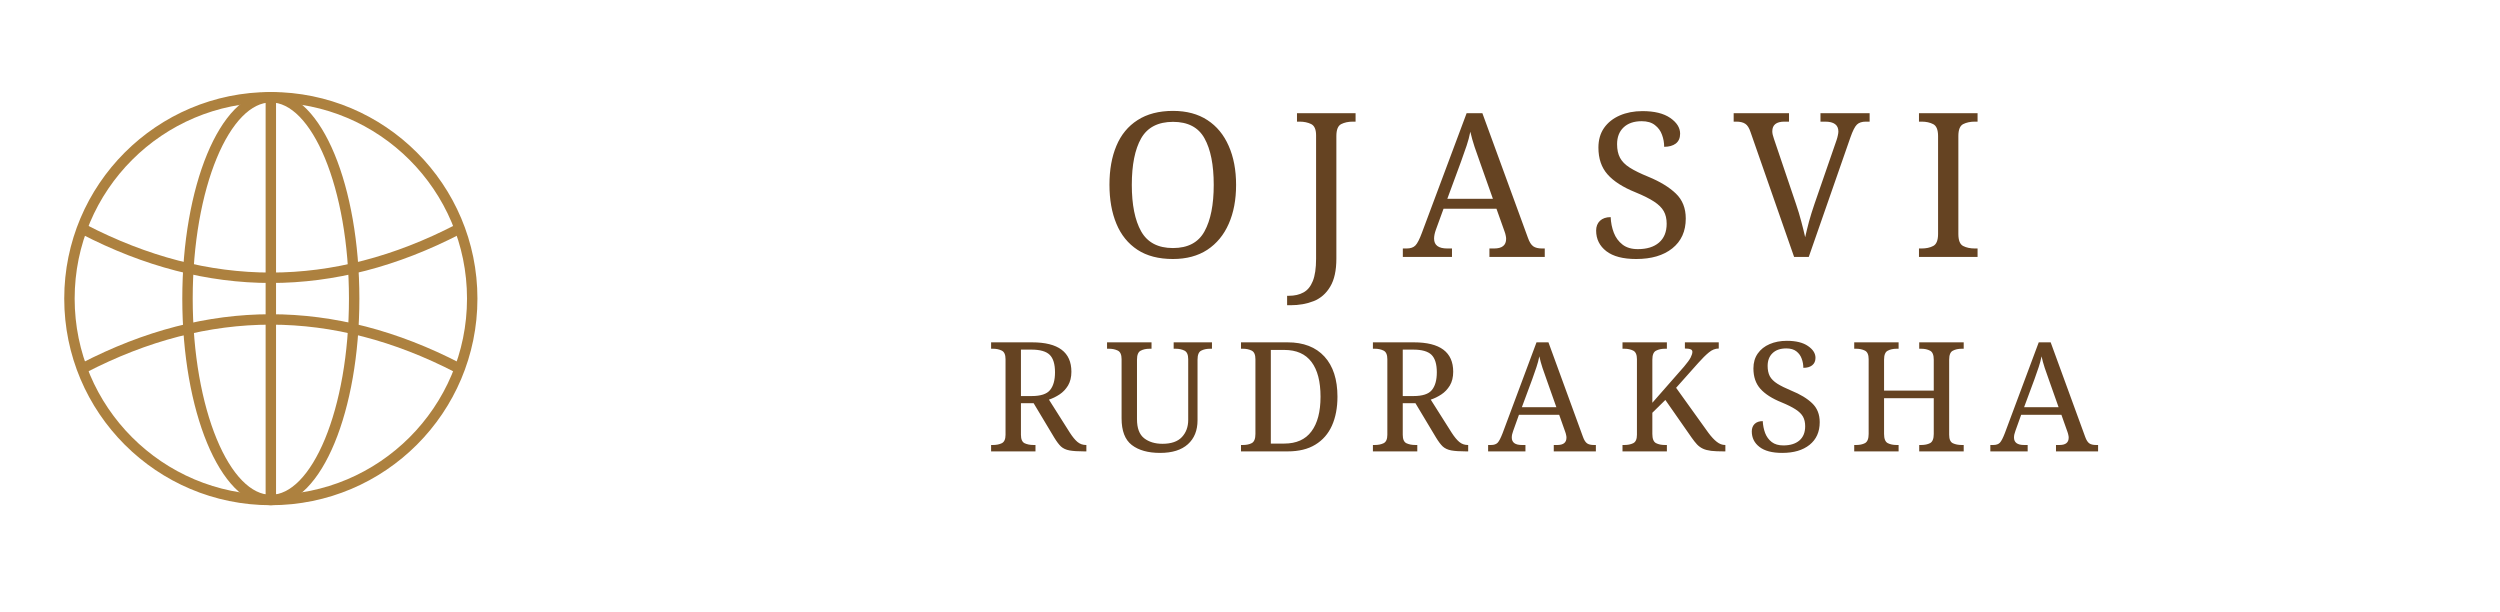
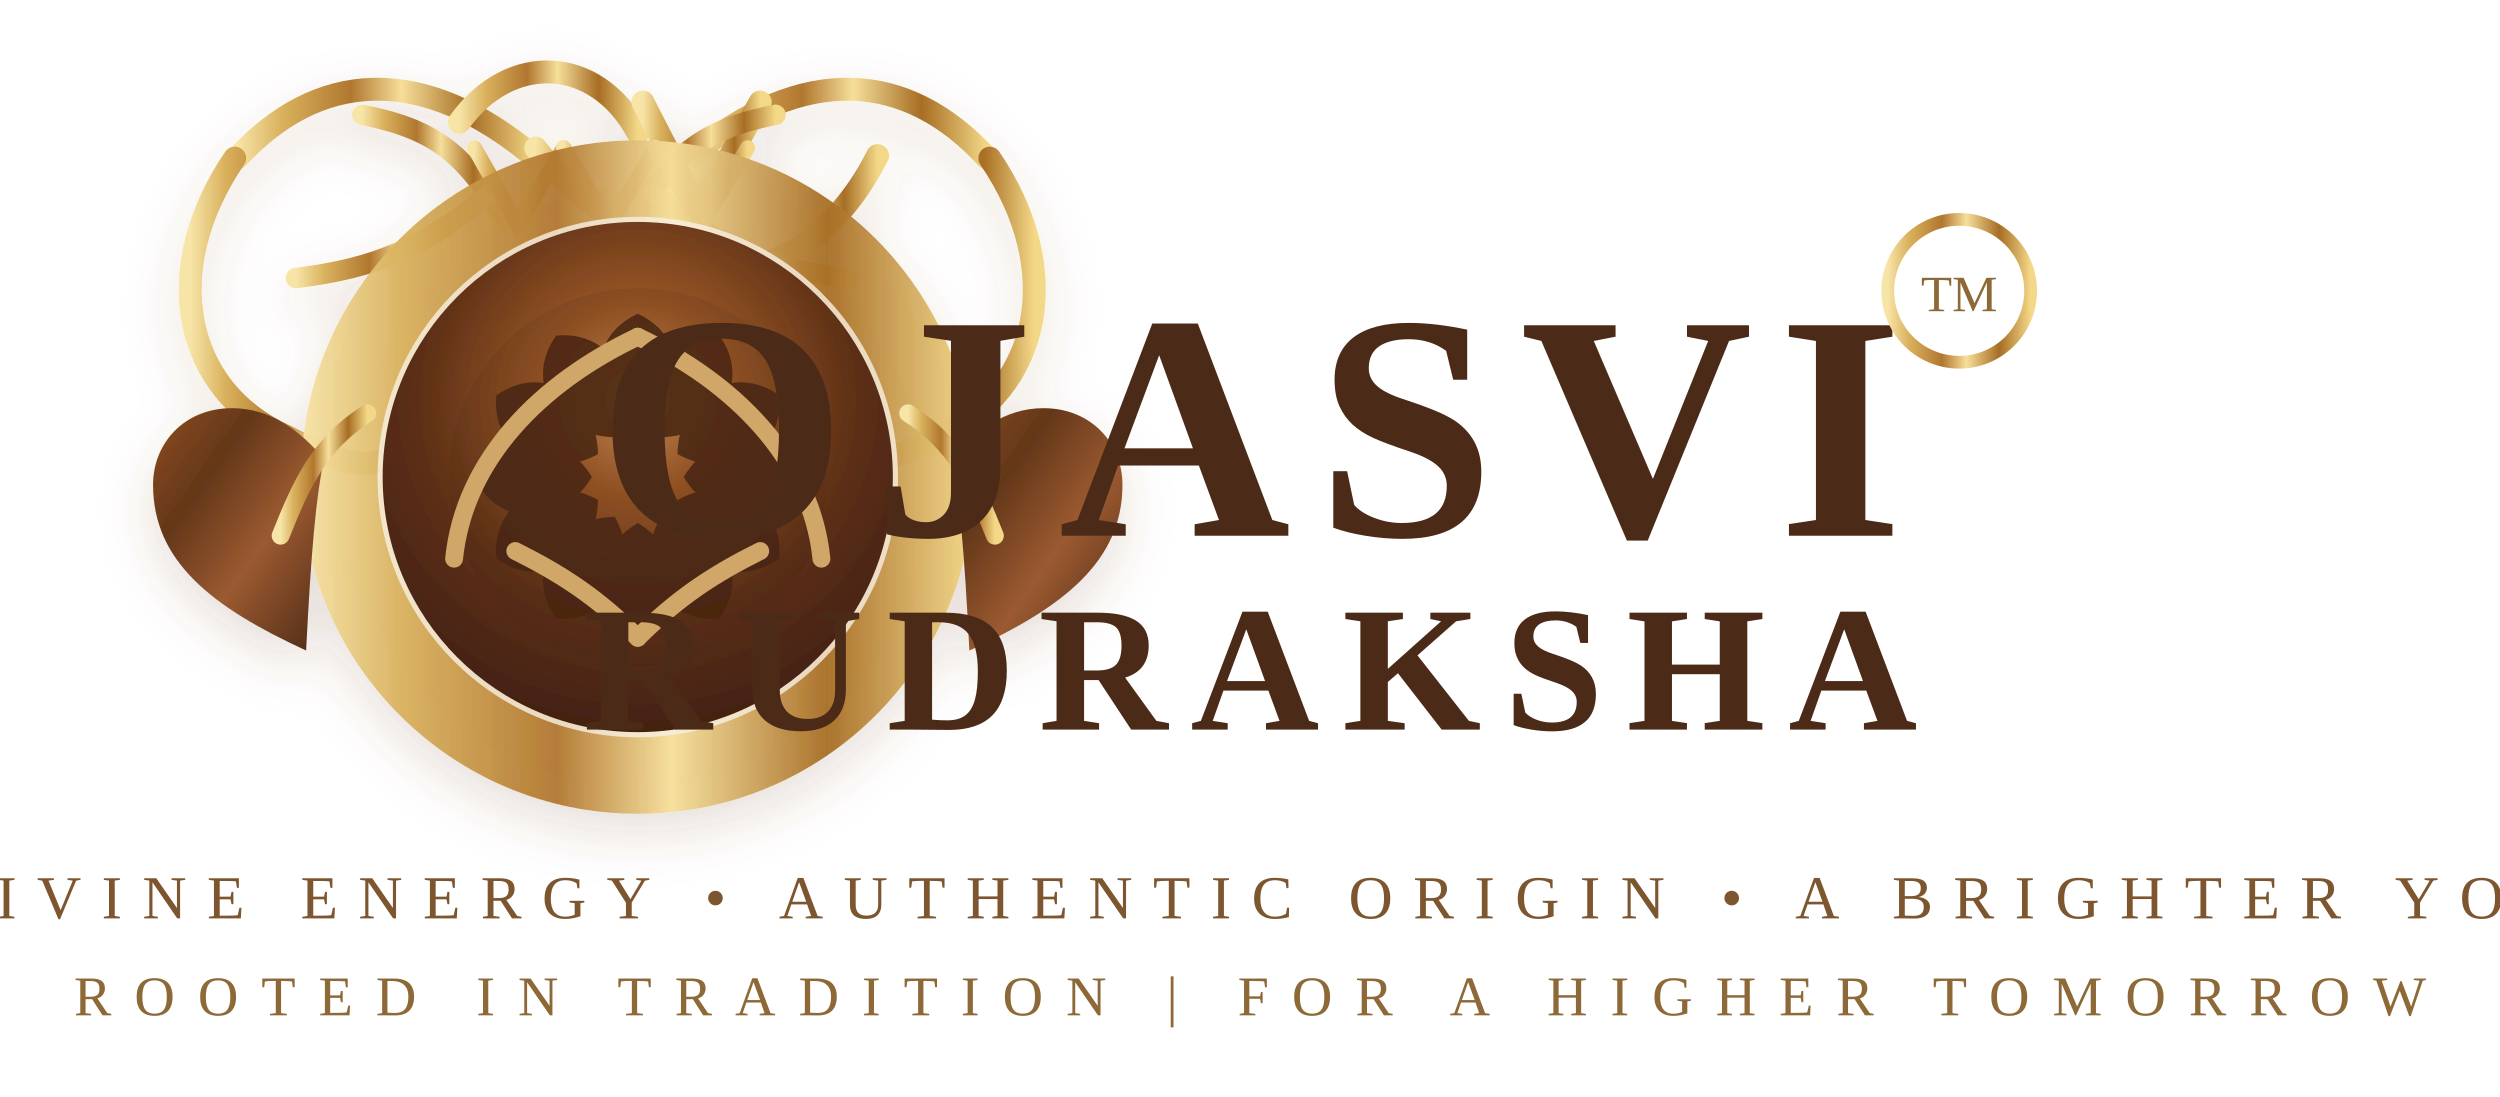
- <svg xmlns="http://www.w3.org/2000/svg" viewBox="0 0 360 88" role="img" aria-labelledby="title">
-   <g fill="none" stroke="#ad813f" stroke-width="1.5">
-     <circle cx="39" cy="43" r="29" />
-     <ellipse cx="39" cy="43" rx="12" ry="29" />
-     <path d="M39 14v58M12 33q27 14 54 0M12 53q27-14 54 0" />
+ <svg xmlns="http://www.w3.org/2000/svg" viewBox="0 0 980 430" role="img" aria-labelledby="brand-title">
+   <defs>
+     <linearGradient id="gold" x1="0%" x2="100%" y1="0%" y2="0%">
+       <stop offset="0%" stop-color="#f7e4a7" />
+       <stop offset="15%" stop-color="#d9b15d" />
+       <stop offset="38%" stop-color="#b1772f" />
+       <stop offset="55%" stop-color="#f6df9a" />
+       <stop offset="78%" stop-color="#a76d24" />
+       <stop offset="100%" stop-color="#f3d887" />
+     </linearGradient>
+     <linearGradient id="wood" x1="0%" x2="100%" y1="0%" y2="100%">
+       <stop offset="0%" stop-color="#8f4d1d" />
+       <stop offset="30%" stop-color="#643719" />
+       <stop offset="60%" stop-color="#9b5a31" />
+       <stop offset="100%" stop-color="#4d2a16" />
+     </linearGradient>
+     <radialGradient id="bead" cx="50%" cy="35%" r="65%">
+       <stop offset="0%" stop-color="#d7925b" />
+       <stop offset="28%" stop-color="#9a5726" />
+       <stop offset="66%" stop-color="#5c2f16" />
+       <stop offset="100%" stop-color="#432111" />
+     </radialGradient>
+     <filter id="softShadow" x="-20%" y="-20%" width="140%" height="140%">
+       <feDropShadow dx="0" dy="8" stdDeviation="10" flood-color="#7d4e1f" flood-opacity="0.18" />
+     </filter>
+   </defs>
+   <g transform="translate(0 10)" filter="url(#softShadow)">
+     <g fill="none" stroke="url(#gold)" stroke-width="9" stroke-linecap="round" stroke-linejoin="round">
+       <path d="M210 52 C165 14, 124 18, 93 52" />
+       <path d="M92 52 C62 96, 72 143, 112 161 C142 176, 146 174, 167 162" />
+       <path d="M167 162 C182 143, 196 118, 222 93" />
+       <path d="M270 52 C315 14, 356 18, 387 52" />
+       <path d="M388 52 C418 96, 408 143, 368 161 C338 176, 334 174, 313 162" />
+       <path d="M313 162 C298 143, 284 118, 258 93" />
+       <path d="M180 38 C200 10, 234 12, 250 42" />
+       <path d="M210 48 C232 76, 257 86, 279 96" />
+       <path d="M284 97 C308 95, 330 79, 344 51" />
+       <path d="M165 162 C173 138, 189 122, 214 110" />
+       <path d="M295 162 C287 138, 271 122, 246 110" />
+       <path d="M252 30 L274 73 L298 30" fill="none" />
+       <path d="M238 68 C240 88, 222 95, 214 108" />
+       <path d="M266 68 C264 88, 282 95, 290 108" />
+     </g>
+     <g fill="none" stroke="url(#gold)" stroke-width="8" stroke-linecap="round" stroke-linejoin="round">
+       <path d="M198 76 C182 51, 172 41, 142 35" />
+       <path d="M248 76 C264 51, 274 41, 304 35" />
+       <path d="M192 66 C166 87, 148 95, 116 99" />
+       <path d="M256 66 C282 87, 300 95, 332 99" />
+     </g>
+     <g stroke="url(#gold)" stroke-width="6" fill="none" stroke-linecap="round">
+       <path d="M186 48 L203 78 L221 48" />
+       <path d="M221 48 L239 78 L257 48" />
+       <path d="M257 48 L275 78 L293 48" />
+     </g>
+     <g>
+       <circle cx="250" cy="177" r="132" fill="url(#gold)" opacity="0.94" />
+       <circle cx="250" cy="177" r="102" fill="#f7f0e3" opacity="0.8" />
+       <circle cx="250" cy="177" r="100" fill="url(#bead)" />
+       <circle cx="250" cy="177" r="74" fill="#3d210f" opacity="0.12" />
+       <g fill="#4a2611" opacity="0.88">
+         <g transform="translate(250 177)">
+           <g transform="rotate(0)">
+             <path d="M0 -64 C20 -55, 20 -30, 0 -18 C-20 -30, -20 -55, 0 -64 Z" />
+           </g>
+           <g transform="rotate(30)">
+             <path d="M0 -64 C20 -55, 20 -30, 0 -18 C-20 -30, -20 -55, 0 -64 Z" />
+           </g>
+           <g transform="rotate(60)">
+             <path d="M0 -64 C20 -55, 20 -30, 0 -18 C-20 -30, -20 -55, 0 -64 Z" />
+           </g>
+           <g transform="rotate(90)">
+             <path d="M0 -64 C20 -55, 20 -30, 0 -18 C-20 -30, -20 -55, 0 -64 Z" />
+           </g>
+           <g transform="rotate(120)">
+             <path d="M0 -64 C20 -55, 20 -30, 0 -18 C-20 -30, -20 -55, 0 -64 Z" />
+           </g>
+           <g transform="rotate(150)">
+             <path d="M0 -64 C20 -55, 20 -30, 0 -18 C-20 -30, -20 -55, 0 -64 Z" />
+           </g>
+           <g transform="rotate(180)">
+             <path d="M0 -64 C20 -55, 20 -30, 0 -18 C-20 -30, -20 -55, 0 -64 Z" />
+           </g>
+           <g transform="rotate(210)">
+             <path d="M0 -64 C20 -55, 20 -30, 0 -18 C-20 -30, -20 -55, 0 -64 Z" />
+           </g>
+           <g transform="rotate(240)">
+             <path d="M0 -64 C20 -55, 20 -30, 0 -18 C-20 -30, -20 -55, 0 -64 Z" />
+           </g>
+           <g transform="rotate(270)">
+             <path d="M0 -64 C20 -55, 20 -30, 0 -18 C-20 -30, -20 -55, 0 -64 Z" />
+           </g>
+           <g transform="rotate(300)">
+             <path d="M0 -64 C20 -55, 20 -30, 0 -18 C-20 -30, -20 -55, 0 -64 Z" />
+           </g>
+           <g transform="rotate(330)">
+             <path d="M0 -64 C20 -55, 20 -30, 0 -18 C-20 -30, -20 -55, 0 -64 Z" />
+           </g>
+         </g>
+       </g>
+       <g fill="none" stroke="#d0a768" stroke-width="7" stroke-linecap="round">
+         <path d="M250 122 C212 140, 182 170, 178 209" />
+         <path d="M250 122 C288 140, 318 170, 322 209" />
+         <path d="M202 206 C220 215, 234 224, 250 240" />
+         <path d="M298 206 C280 215, 266 224, 250 240" />
+       </g>
+     </g>
+     <g fill="url(#wood)" transform="translate(0 0)">
+       <path d="M120 245 C83 228, 60 210, 60 180 C60 164, 72 150, 91 150 C106 150, 118 159, 127 170 C124 184, 122 205, 120 245 Z" />
+       <path d="M380 245 C417 228, 440 210, 440 180 C440 164, 428 150, 409 150 C394 150, 382 159, 373 170 C376 184, 378 205, 380 245 Z" />
+     </g>
+     <g stroke="url(#gold)" stroke-width="7" fill="none" stroke-linecap="round">
+       <path d="M110 200 C118 180, 125 164, 144 152" />
+       <path d="M390 200 C382 180, 375 164, 356 152" />
+     </g>
  </g>
-   <g fill="#654322" font-family="Georgia, serif" text-anchor="middle">
-     <text x="222" y="37" font-size="29" letter-spacing="6">OJASVI</text>
-     <text x="222" y="65" font-size="22" letter-spacing="3">RUDRAKSHA</text>
+   <g transform="translate(0 0)" text-anchor="middle">
+     <text x="490" y="210" fill="#4b2b18" font-size="126" letter-spacing="10" font-family="Georgia, 'Times New Roman', serif" font-weight="700">OJASVI</text>
+     <text x="490" y="286" fill="#4b2b18" font-size="70" letter-spacing="9" font-family="Georgia, 'Times New Roman', serif" font-weight="700">RUDRAKSHA</text>
+     <path d="M410 316 H570" stroke="url(#gold)" stroke-width="7" stroke-linecap="round" />
+     <text x="490" y="360" fill="#7d5630" font-size="24" letter-spacing="8" font-family="Georgia, 'Times New Roman', serif">DIVINE ENERGY • AUTHENTIC ORIGIN • A BRIGHTER YOU</text>
+     <text x="490" y="398" fill="#8e6938" font-size="22" letter-spacing="9" font-family="Georgia, 'Times New Roman', serif">ROOTED IN TRADITION   |   FOR A HIGHER TOMORROW</text>
+   </g>
+   <g transform="translate(0 0)">
+     <circle cx="768" cy="114" r="28" fill="none" stroke="url(#gold)" stroke-width="5" />
+     <text x="768" y="122" text-anchor="middle" fill="#8e6938" font-size="20" font-family="Georgia, 'Times New Roman', serif">TM</text>
  </g>
</svg>
